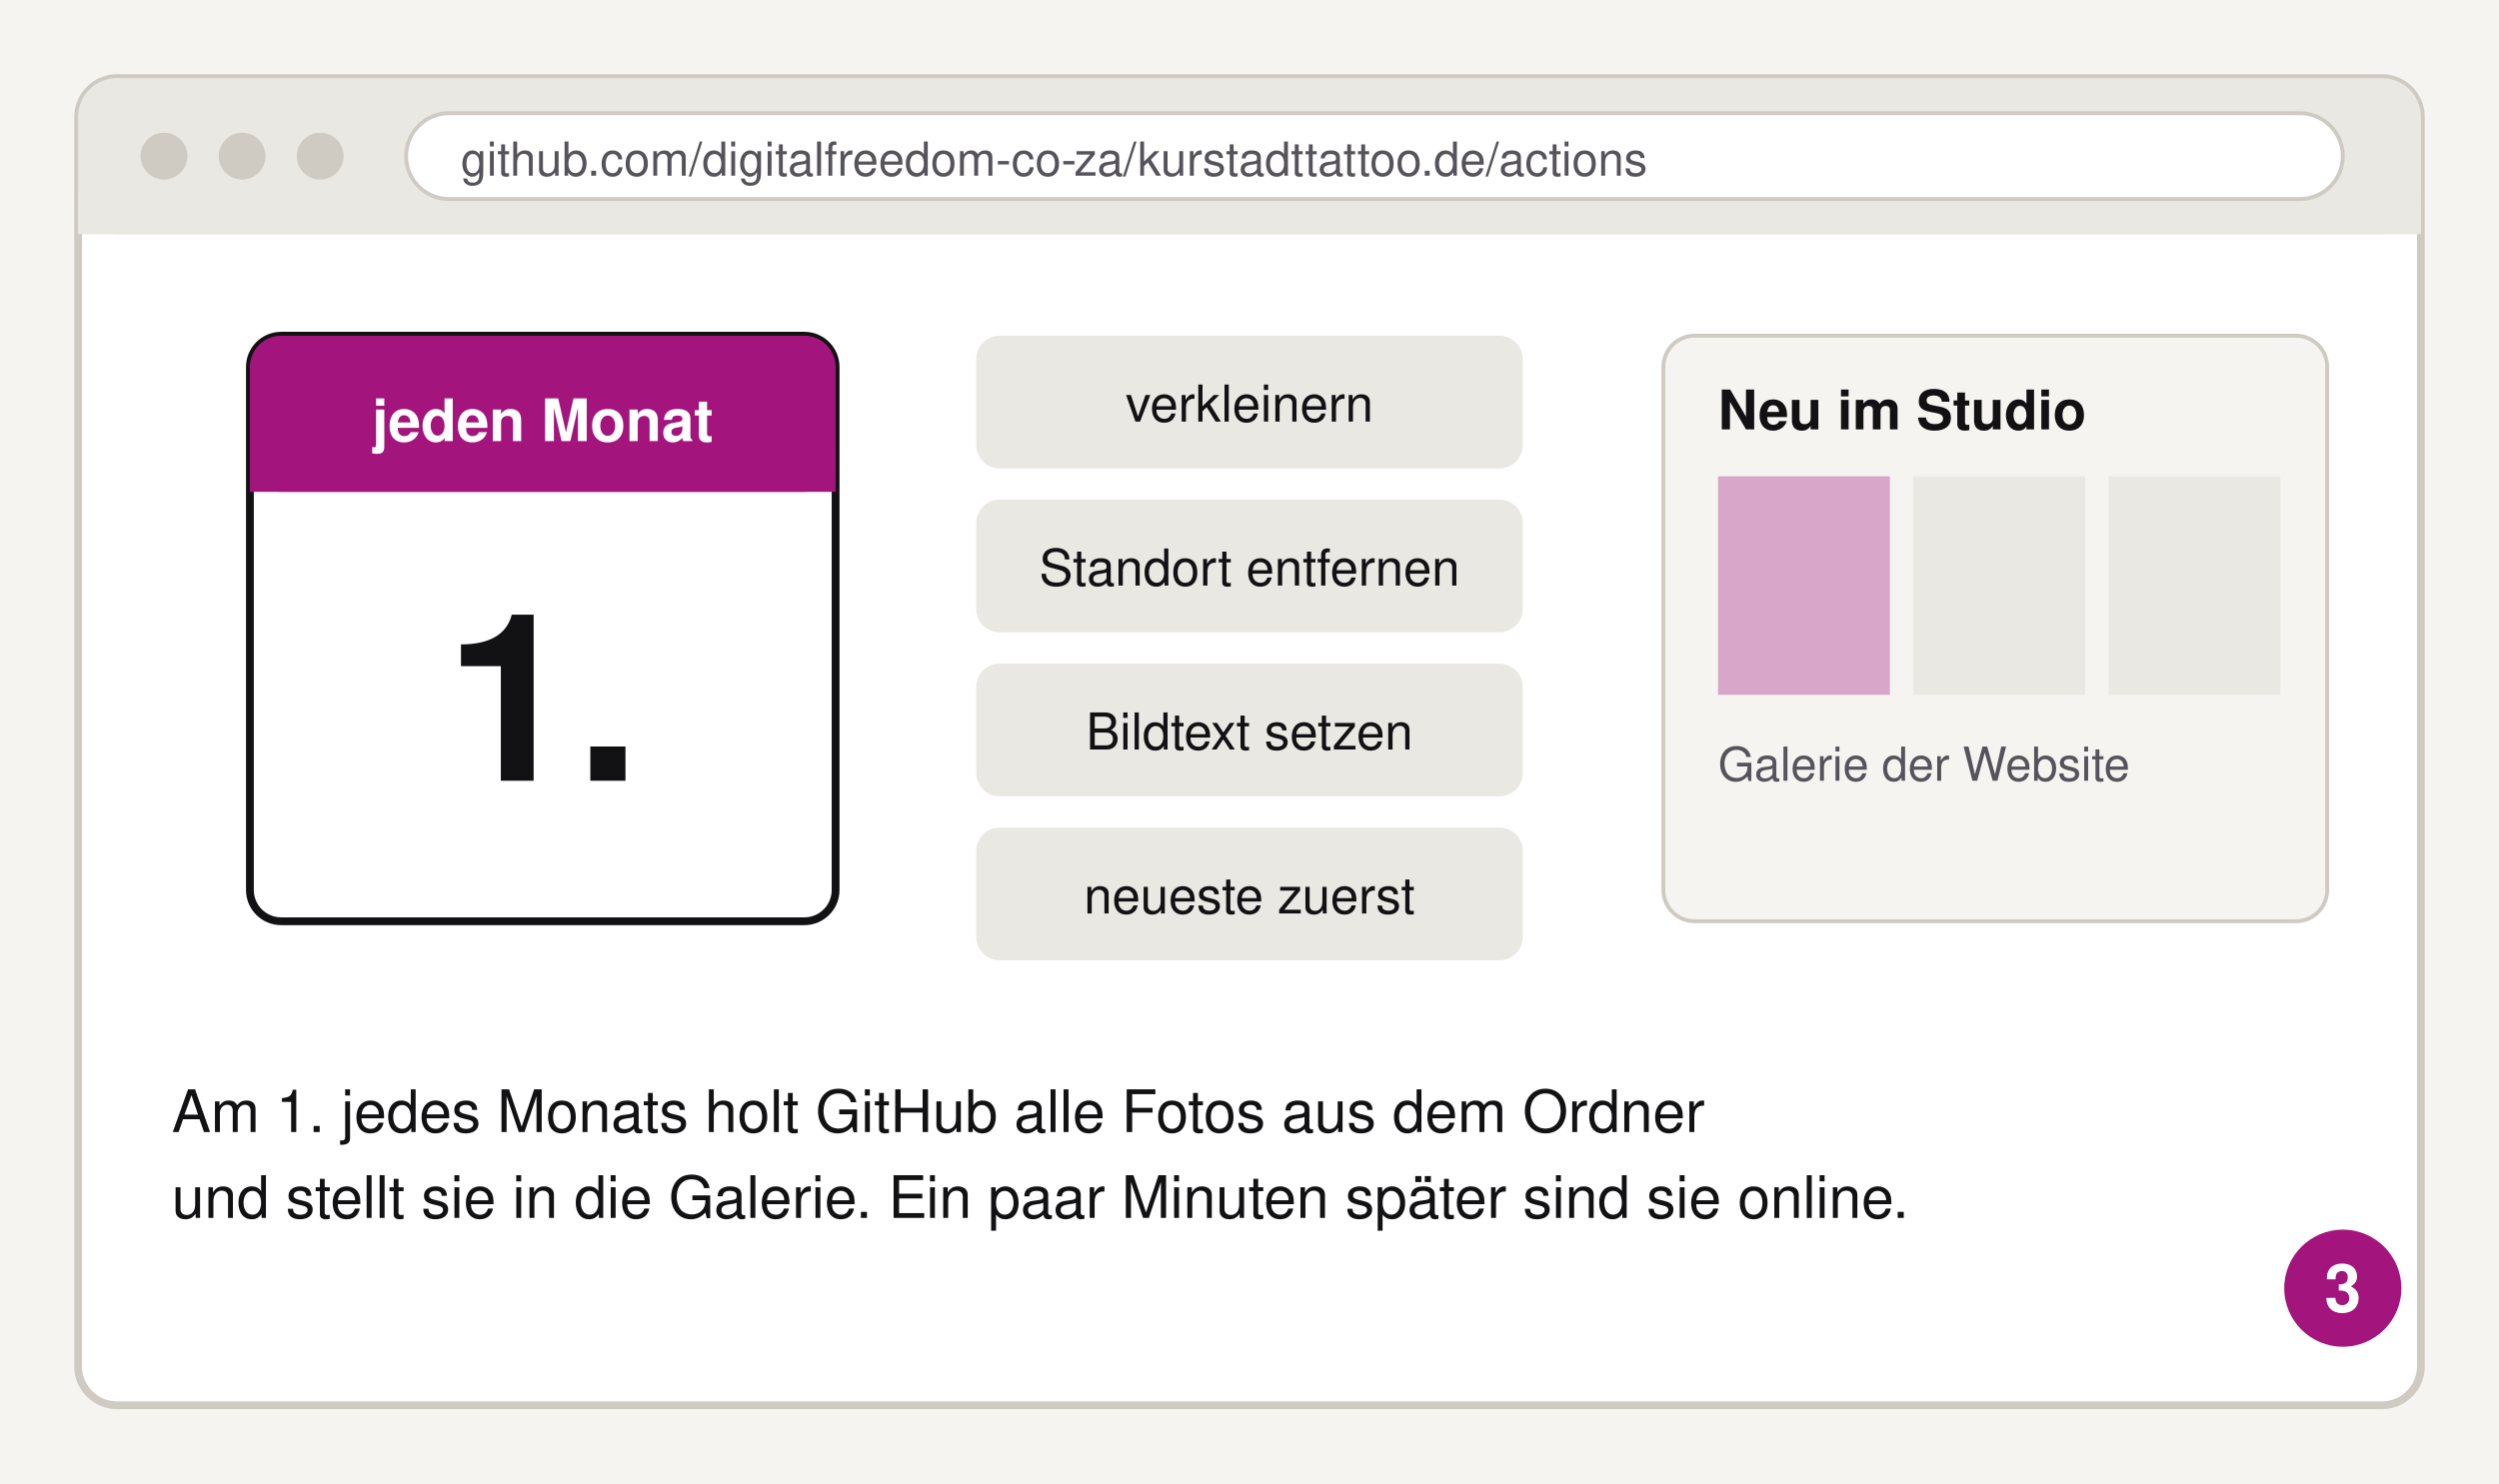
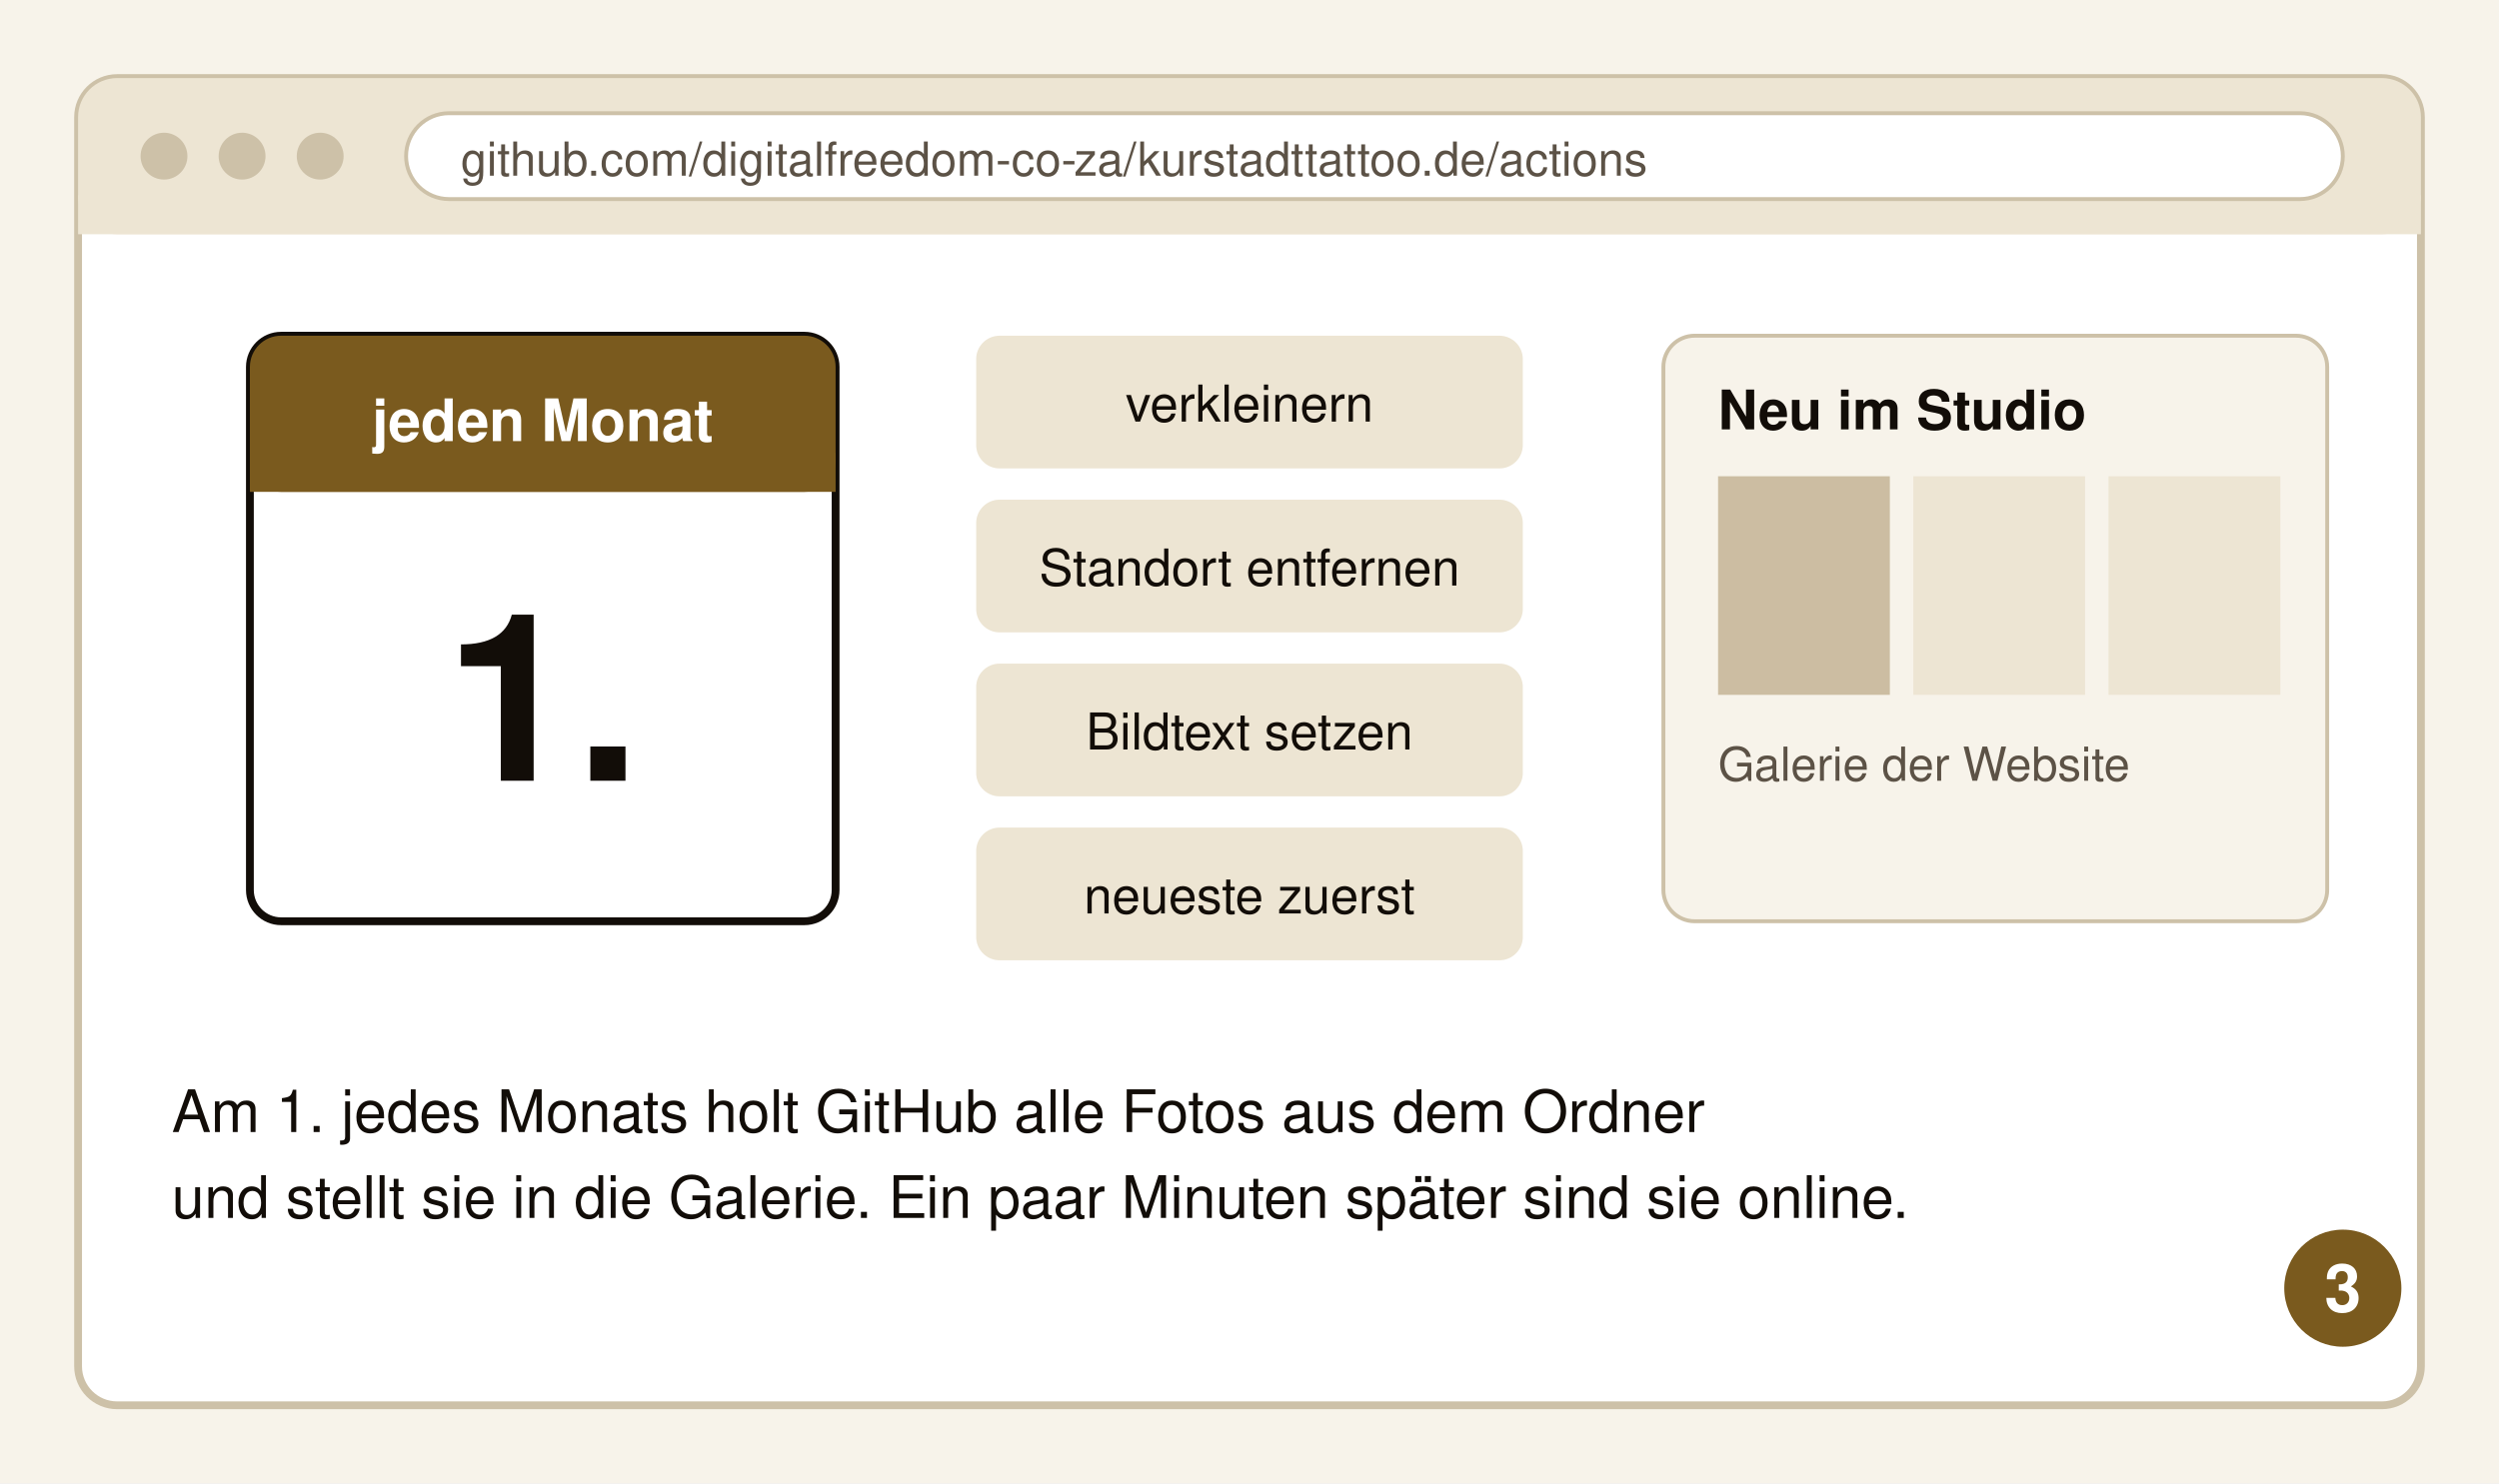
<svg xmlns="http://www.w3.org/2000/svg" viewBox="0 0 640 380" width="640" height="380" role="img" aria-labelledby="t">
-   <style>text{font-family:Helvetica,Arial,sans-serif;fill:#121113} .m{fill:#56535b} .w{fill:#fff} .b{font-weight:bold}</style>
-   <rect width="640" height="380" fill="#f5f4f1" />
-   <rect x="20" y="20" width="600" height="340" rx="10" fill="#fff" stroke="#cfcbc3" stroke-width="2" />
-   <rect x="20" y="20" width="600" height="40" rx="10" fill="#eae8e3" />
-   <rect x="20" y="50" width="600" height="10" fill="#eae8e3" />
-   <circle cx="42" cy="40" r="6" fill="#cfcbc3" />
-   <circle cx="62" cy="40" r="6" fill="#cfcbc3" />
-   <circle cx="82" cy="40" r="6" fill="#cfcbc3" />
-   <rect x="104" y="29" width="496" height="22" rx="11" fill="#fff" stroke="#cfcbc3" />
+   <style>text{font-family:Helvetica,Arial,sans-serif;fill:#120d08} .m{fill:#5c5246} .w{fill:#fff} .b{font-weight:bold}</style>
+   <rect width="640" height="380" fill="#f7f3ea" />
+   <rect x="20" y="20" width="600" height="340" rx="10" fill="#fff" stroke="#cdc1a8" stroke-width="2" />
+   <rect x="20" y="20" width="600" height="40" rx="10" fill="#ede5d3" />
+   <rect x="20" y="50" width="600" height="10" fill="#ede5d3" />
+   <circle cx="42" cy="40" r="6" fill="#cdc1a8" />
+   <circle cx="62" cy="40" r="6" fill="#cdc1a8" />
+   <circle cx="82" cy="40" r="6" fill="#cdc1a8" />
+   <rect x="104" y="29" width="496" height="22" rx="11" fill="#fff" stroke="#cdc1a8" />
  <text x="118" y="45" font-size="12" class="m">github.com/digitalfreedom-co-za/kurstadttattoo.de/actions</text>
-   <rect x="64" y="86" width="150" height="150" rx="8" fill="#fff" stroke="#121113" stroke-width="2" />
-   <rect x="64" y="86" width="150" height="40" rx="8" fill="#a3157c" />
-   <rect x="64" y="116" width="150" height="10" fill="#a3157c" />
+   <rect x="64" y="86" width="150" height="150" rx="8" fill="#fff" stroke="#120d08" stroke-width="2" />
+   <rect x="64" y="86" width="150" height="40" rx="8" fill="#7a5a1e" />
+   <rect x="64" y="116" width="150" height="10" fill="#7a5a1e" />
  <text x="139" y="113" font-size="15" text-anchor="middle" class="w b">jeden Monat</text>
  <text x="139" y="200" font-size="60" text-anchor="middle" class="b">1.</text>
-   <rect x="250" y="86" width="140" height="34" rx="6" fill="#eae8e3" />
+   <rect x="250" y="86" width="140" height="34" rx="6" fill="#ede5d3" />
  <text x="320" y="108" font-size="13" text-anchor="middle">verkleinern</text>
-   <rect x="250" y="128" width="140" height="34" rx="6" fill="#eae8e3" />
+   <rect x="250" y="128" width="140" height="34" rx="6" fill="#ede5d3" />
  <text x="320" y="150" font-size="13" text-anchor="middle">Standort entfernen</text>
-   <rect x="250" y="170" width="140" height="34" rx="6" fill="#eae8e3" />
+   <rect x="250" y="170" width="140" height="34" rx="6" fill="#ede5d3" />
  <text x="320" y="192" font-size="13" text-anchor="middle">Bildtext setzen</text>
-   <rect x="250" y="212" width="140" height="34" rx="6" fill="#eae8e3" />
+   <rect x="250" y="212" width="140" height="34" rx="6" fill="#ede5d3" />
  <text x="320" y="234" font-size="13" text-anchor="middle">neueste zuerst</text>
-   <rect x="426" y="86" width="170" height="150" rx="8" fill="#f5f4f1" stroke="#cfcbc3" />
+   <rect x="426" y="86" width="170" height="150" rx="8" fill="#f7f3ea" stroke="#cdc1a8" />
  <text x="440" y="110" font-size="14" class="b">Neu im Studio</text>
-   <rect x="440" y="122" width="44" height="56" fill="#a3157c" opacity=".35" />
-   <rect x="490" y="122" width="44" height="56" fill="#eae8e3" />
-   <rect x="540" y="122" width="44" height="56" fill="#eae8e3" />
+   <rect x="440" y="122" width="44" height="56" fill="#7a5a1e" opacity=".35" />
+   <rect x="490" y="122" width="44" height="56" fill="#ede5d3" />
+   <rect x="540" y="122" width="44" height="56" fill="#ede5d3" />
  <text x="440" y="200" font-size="12" class="m">Galerie der Website</text>
  <text x="44" y="290" font-size="15">Am 1. jedes Monats holt GitHub alle Fotos aus dem Ordner</text>
  <text x="44" y="312" font-size="15">und stellt sie in die Galerie. Ein paar Minuten später sind sie online.</text>
-   <circle cx="600" cy="330" r="15" fill="#a3157c" />
+   <circle cx="600" cy="330" r="15" fill="#7a5a1e" />
  <text x="600" y="336" font-size="17" text-anchor="middle" class="w b">3</text>
</svg>
